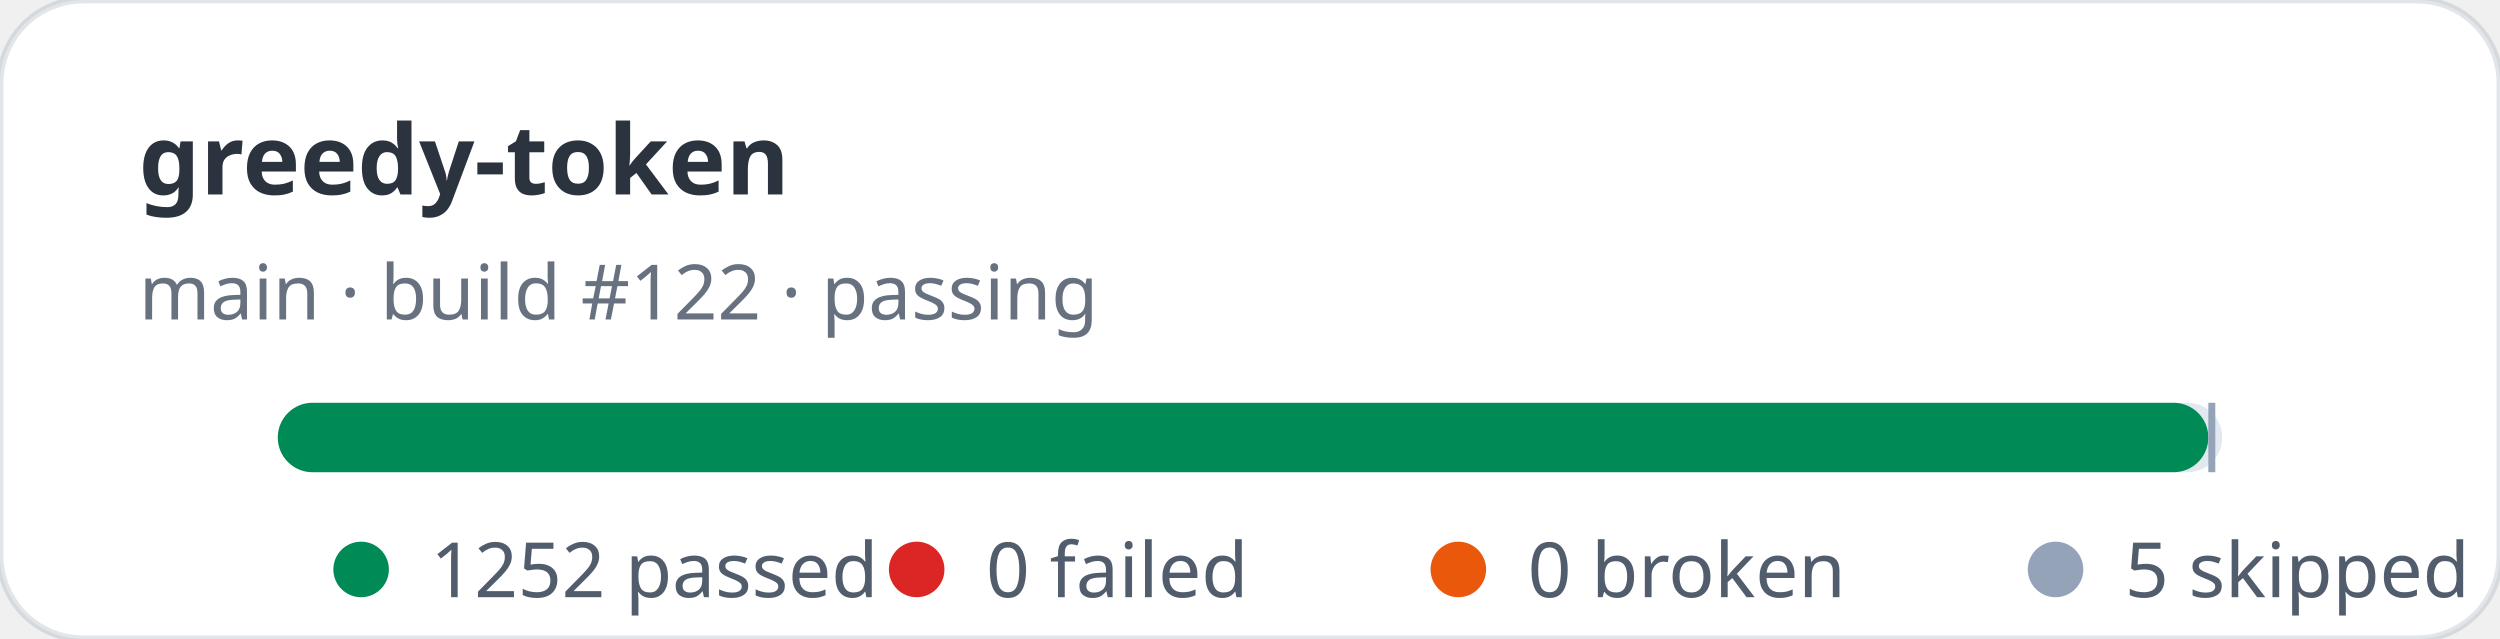
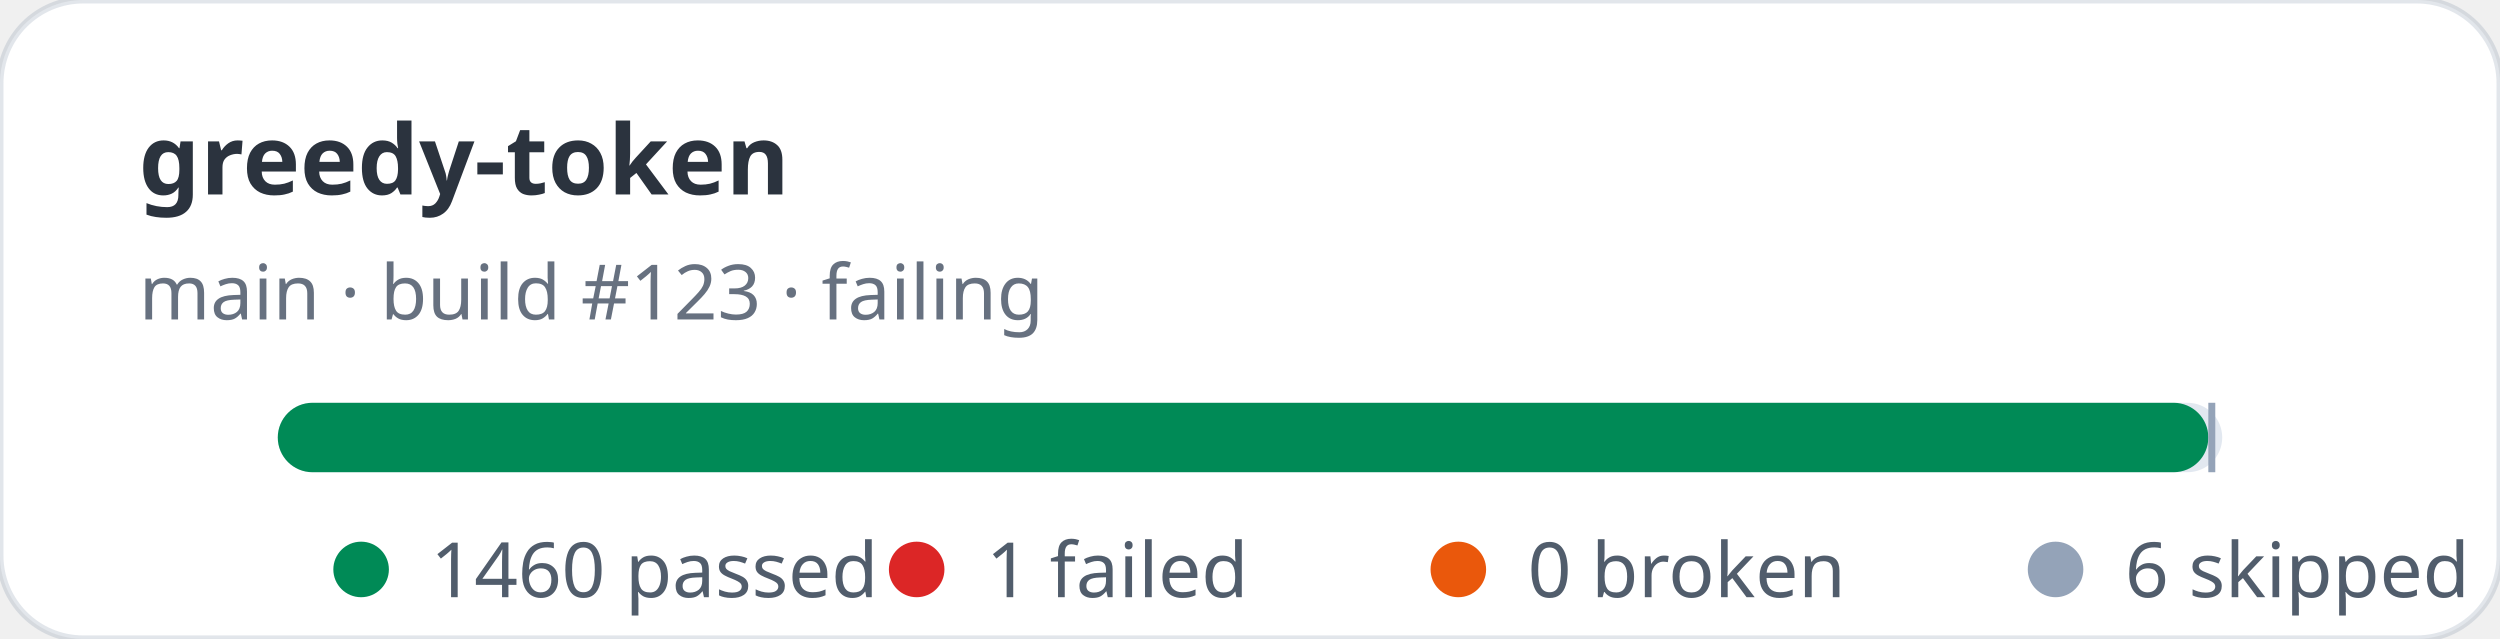
- <svg xmlns="http://www.w3.org/2000/svg" width="360" height="92" viewBox="0 0 360 92" role="img" aria-label="greedy-token stats: 1252 passed, 0 failed">
+ <svg xmlns="http://www.w3.org/2000/svg" width="360" height="92" viewBox="0 0 360 92" role="img" aria-label="greedy-token stats: 1460 passed, 1 failed">
  <rect width="360" height="92" rx="12" fill="#ffffff" stroke="rgba(11,48,86,0.12)" />
  <text x="20" y="28" fill="rgba(1,10,24,0.83)" font-family="ui-sans-serif,system-ui,sans-serif" font-size="14" font-weight="700">greedy-token</text>
-   <text x="20" y="46" fill="rgba(2,19,44,0.6)" font-family="ui-sans-serif,system-ui,sans-serif" font-size="11">main · build #122 · passing</text>
+   <text x="20" y="46" fill="rgba(2,19,44,0.6)" font-family="ui-sans-serif,system-ui,sans-serif" font-size="11">main · build #123 · failing</text>
  <rect x="40" y="58" width="280" height="10" rx="5" fill="#e2e8f0" />
  <rect x="40" y="58" width="278" height="10" rx="5" fill="#008a56" />
  <rect x="318" y="58" width="1" height="10" fill="#94a3b8" />
  <g font-family="ui-sans-serif,system-ui,sans-serif" font-size="11" fill="rgba(1,18,40,0.68)">
    <circle cx="52" cy="82" r="4" fill="#008a56" />
-     <text x="62" y="86">1252 passed</text>
+     <text x="62" y="86">1460 passed</text>
    <circle cx="132" cy="82" r="4" fill="#dc2626" />
-     <text x="142" y="86">0 failed</text>
+     <text x="142" y="86">1 failed</text>
    <circle cx="210" cy="82" r="4" fill="#ea580c" />
    <text x="220" y="86">0 broken</text>
    <circle cx="296" cy="82" r="4" fill="#94a3b8" />
-     <text x="306" y="86">5 skipped</text>
+     <text x="306" y="86">6 skipped</text>
  </g>
</svg>
